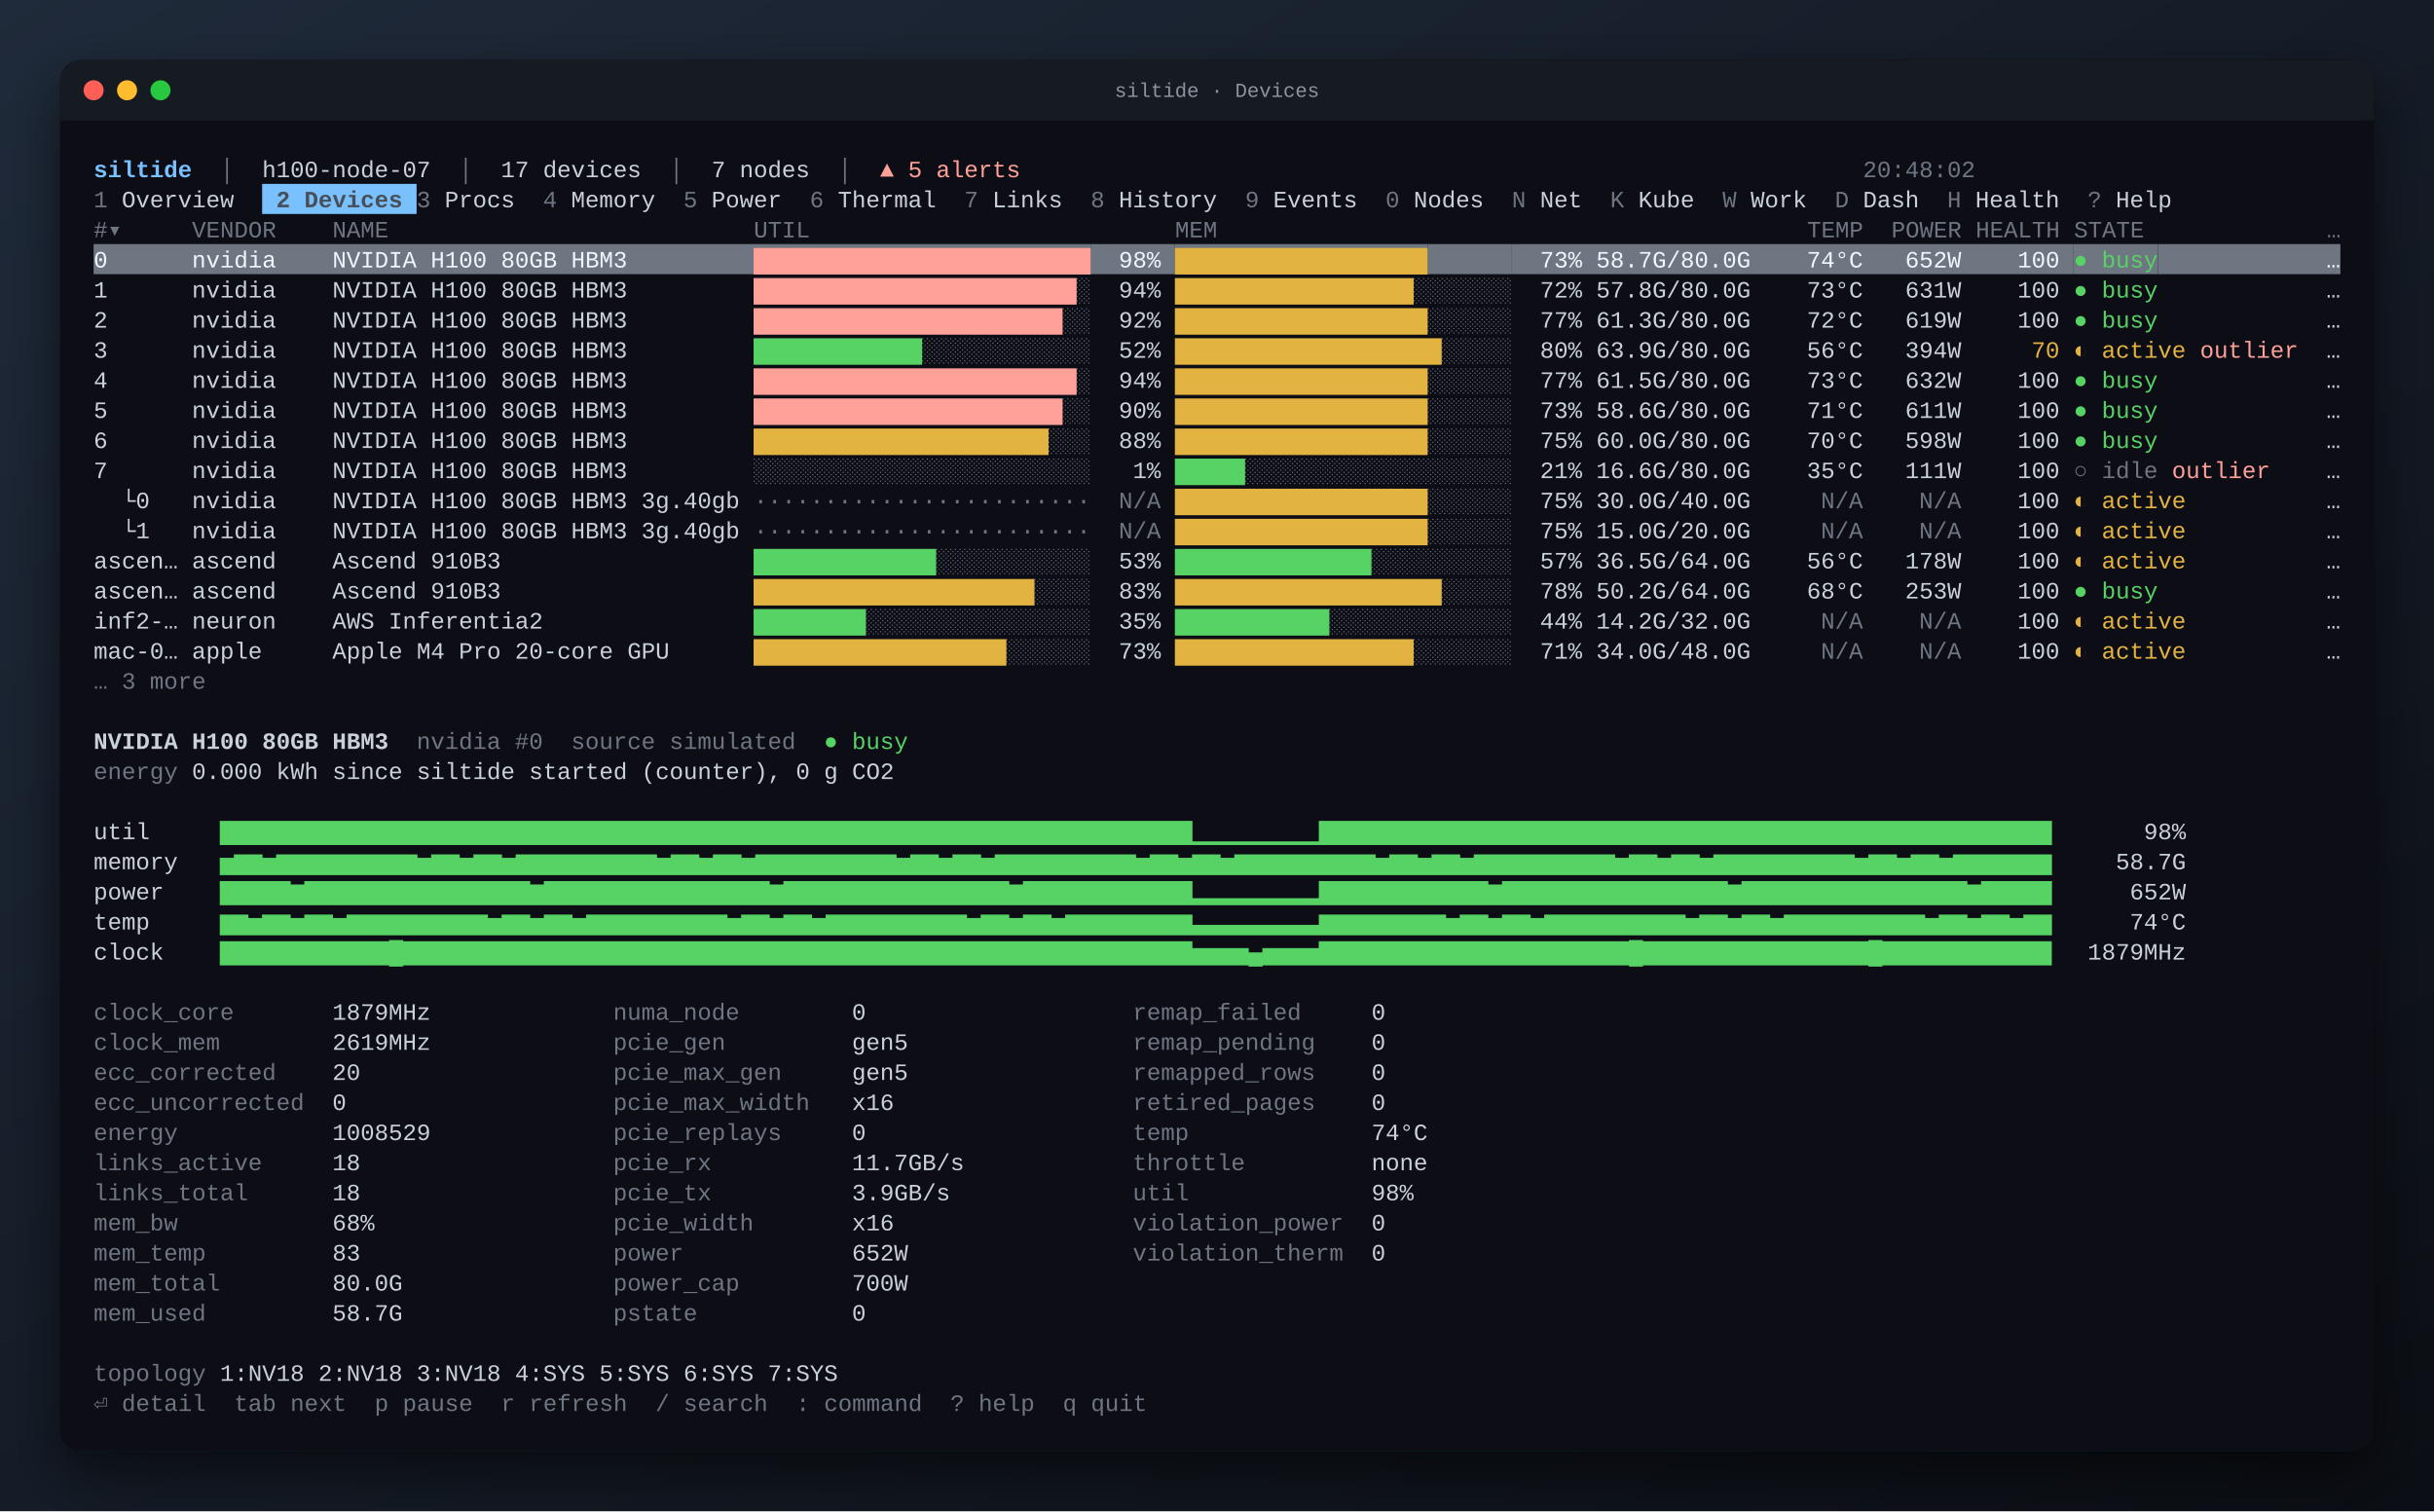
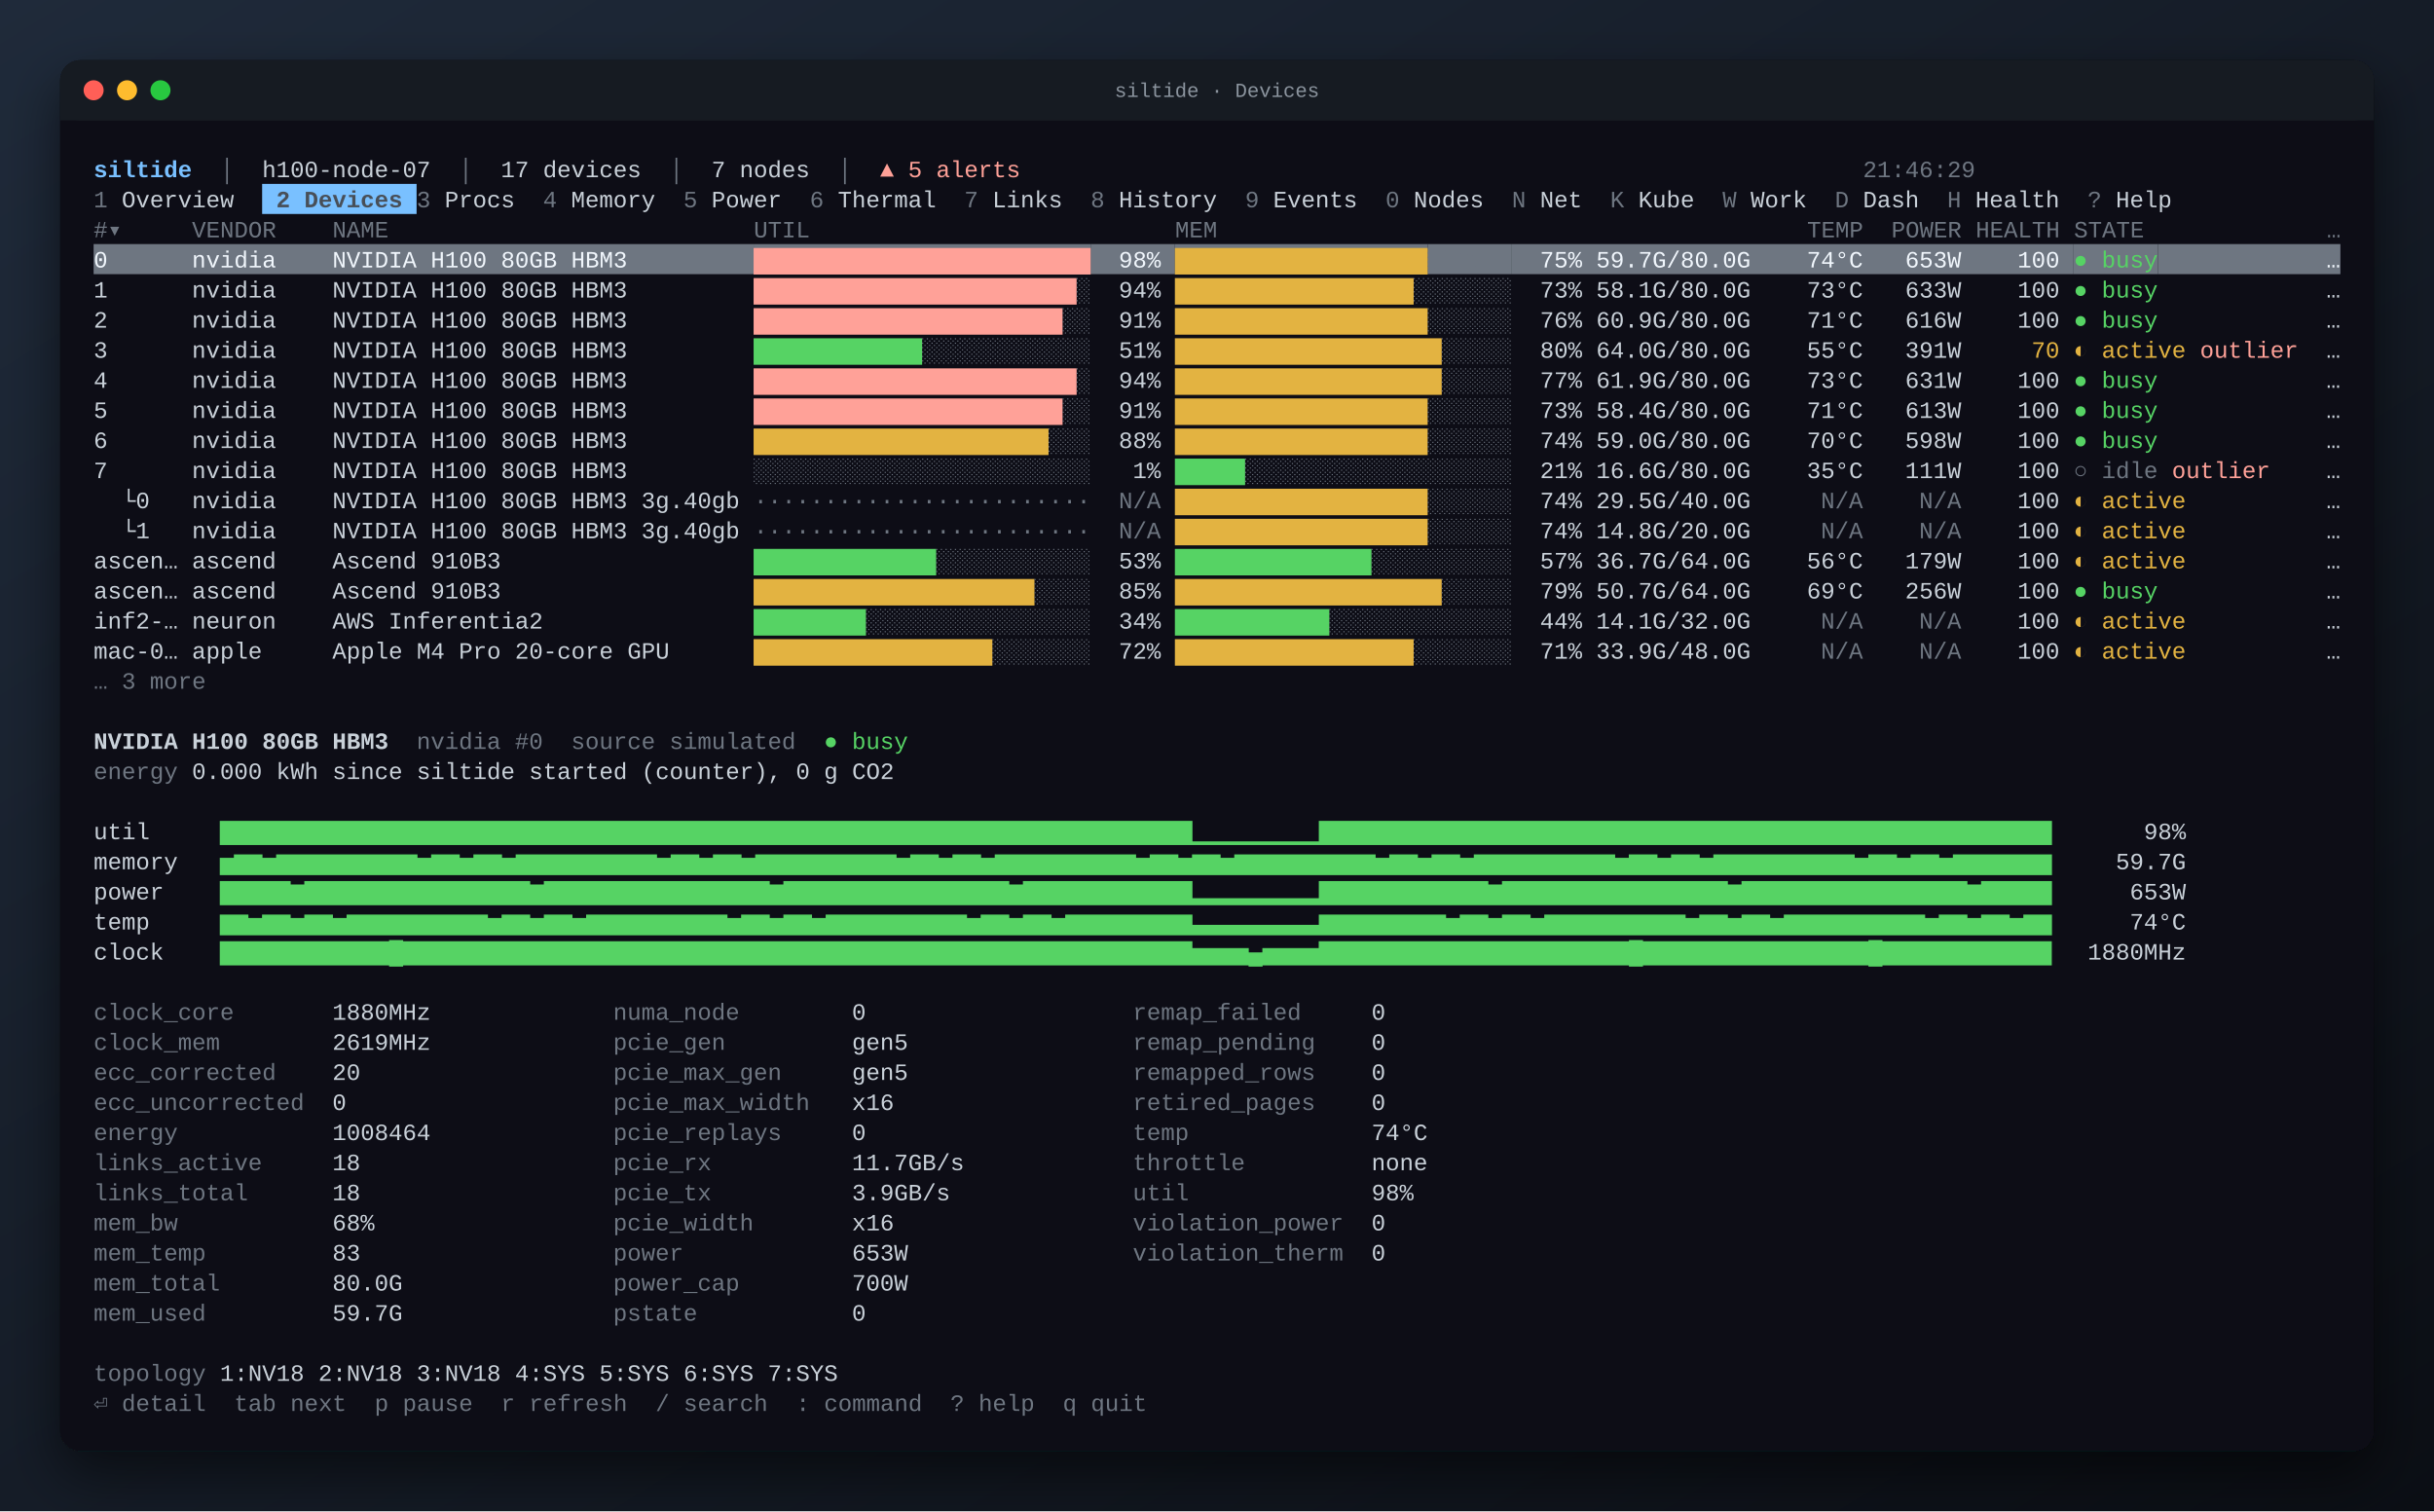
<svg xmlns="http://www.w3.org/2000/svg" width="1456" height="904" viewBox="0 0 1456 904" font-family="JetBrains Mono, SFMono-Regular, Menlo, Consolas, Liberation Mono, monospace" font-size="14">
  <defs>
    <linearGradient id="desk" x1="0" y1="0" x2="1" y2="1">
      <stop offset="0" stop-color="#1f2a3a" />
      <stop offset="1" stop-color="#0b0e14" />
    </linearGradient>
    <filter id="shadow" x="-10%" y="-10%" width="120%" height="130%">
      <feDropShadow dx="0" dy="14" stdDeviation="16" flood-color="#000" flood-opacity="0.55" />
    </filter>
  </defs>
  <rect width="100%" height="100%" fill="url(#desk)" />
  <rect x="36" y="36" width="1384" height="832" rx="12" fill="#0d1117" filter="url(#shadow)" />
  <rect x="36" y="36" width="1384" height="36" rx="12" fill="#161b22" />
  <rect x="36" y="60" width="1384" height="12" fill="#161b22" />
  <circle cx="56" cy="54" r="6" fill="#ff5f57" />
  <circle cx="76" cy="54" r="6" fill="#febc2e" />
  <circle cx="96" cy="54" r="6" fill="#28c840" />
  <text x="50%" y="58" text-anchor="middle" fill="#8b949e" font-size="12">siltide · Devices</text>
  <g xml:space="preserve" transform="translate(36 36)">
    <text y="70.0" fill="#c9d1d9" xml:space="preserve" style="white-space:pre">
      <tspan x="20.0" fill="#79c0ff" font-weight="bold">siltide</tspan>
      <tspan x="78.8" fill="#6e7681">  │  </tspan>
      <tspan x="120.8">h100-node-07</tspan>
      <tspan x="221.6" fill="#6e7681">  │  </tspan>
      <tspan x="263.6">17 devices</tspan>
      <tspan x="347.6" fill="#6e7681">  │  </tspan>
      <tspan x="389.6">7 nodes</tspan>
      <tspan x="448.4" fill="#6e7681">  │  </tspan>
      <tspan x="490.4" fill="#ffa198">▲ 5 alerts</tspan>
-       <tspan x="1078.4" fill="#6e7681">20:48:02                         </tspan>
+       <tspan x="1078.4" fill="#6e7681">21:46:29                         </tspan>
    </text>
    <rect x="120.8" y="74.0" width="92.4" height="18.0" fill="#79c0ff" />
    <text y="88.0" fill="#c9d1d9" xml:space="preserve" style="white-space:pre">
      <tspan x="20.0" fill="#6e7681">1</tspan>
      <tspan x="28.4"> Overview  </tspan>
      <tspan x="120.8" fill="#484f58" font-weight="bold"> 2 Devices </tspan>
      <tspan x="213.2" fill="#6e7681">3</tspan>
      <tspan x="221.6"> Procs  </tspan>
      <tspan x="288.8" fill="#6e7681">4</tspan>
      <tspan x="297.2"> Memory  </tspan>
      <tspan x="372.8" fill="#6e7681">5</tspan>
      <tspan x="381.2"> Power  </tspan>
      <tspan x="448.4" fill="#6e7681">6</tspan>
      <tspan x="456.8"> Thermal  </tspan>
      <tspan x="540.8" fill="#6e7681">7</tspan>
      <tspan x="549.2"> Links  </tspan>
      <tspan x="616.4" fill="#6e7681">8</tspan>
      <tspan x="624.8"> History  </tspan>
      <tspan x="708.8" fill="#6e7681">9</tspan>
      <tspan x="717.2"> Events  </tspan>
      <tspan x="792.8" fill="#6e7681">0</tspan>
      <tspan x="801.2"> Nodes  </tspan>
      <tspan x="868.4" fill="#6e7681">N</tspan>
      <tspan x="876.8"> Net  </tspan>
      <tspan x="927.2" fill="#6e7681">K</tspan>
      <tspan x="935.6"> Kube  </tspan>
      <tspan x="994.4" fill="#6e7681">W</tspan>
      <tspan x="1002.8"> Work  </tspan>
      <tspan x="1061.6" fill="#6e7681">D</tspan>
      <tspan x="1070.0"> Dash  </tspan>
      <tspan x="1128.8" fill="#6e7681">H</tspan>
      <tspan x="1137.2"> Health  </tspan>
      <tspan x="1212.8" fill="#6e7681">?</tspan>
      <tspan x="1221.2"> Help  </tspan>
    </text>
    <text y="106.0" fill="#c9d1d9" xml:space="preserve" style="white-space:pre">
      <tspan x="20.0" fill="#6e7681">#▾     VENDOR    NAME                          UTIL                          MEM                                          TEMP  POWER HEALTH STATE             …</tspan>
    </text>
    <rect x="20.0" y="110.0" width="394.8" height="18.0" fill="#6e7681" />
    <rect x="414.8" y="110.0" width="201.6" height="18.0" fill="#6e7681" />
    <rect x="616.4" y="110.0" width="50.4" height="18.0" fill="#6e7681" />
    <rect x="666.8" y="110.0" width="151.2" height="18.0" fill="#6e7681" />
    <rect x="818.0" y="110.0" width="50.4" height="18.0" fill="#6e7681" />
    <rect x="868.4" y="110.0" width="336.0" height="18.0" fill="#6e7681" />
    <rect x="1204.4" y="110.0" width="50.4" height="18.0" fill="#6e7681" />
    <rect x="1254.8" y="110.0" width="109.2" height="18.0" fill="#6e7681" />
    <text y="124.0" fill="#c9d1d9" xml:space="preserve" style="white-space:pre">
      <tspan x="20.0" fill="#f0f6fc">0      nvidia    NVIDIA H100 80GB HBM3         </tspan>
      <tspan x="414.8" fill="#ffa198">████████████████████████</tspan>
      <tspan x="616.4" fill="#f0f6fc">  98% </tspan>
      <tspan x="666.8" fill="#e3b341">██████████████████</tspan>
      <tspan x="818.0" fill="#6e7681">░░░░░░</tspan>
-       <tspan x="868.4" fill="#f0f6fc">  73% 58.7G/80.0G    74°C   652W    100 </tspan>
+       <tspan x="868.4" fill="#f0f6fc">  75% 59.7G/80.0G    74°C   653W    100 </tspan>
      <tspan x="1204.4" fill="#56d364">● busy</tspan>
      <tspan x="1254.8" fill="#f0f6fc">            …</tspan>
    </text>
    <text y="142.0" fill="#c9d1d9" xml:space="preserve" style="white-space:pre">
      <tspan x="20.0">1      nvidia    NVIDIA H100 80GB HBM3         </tspan>
      <tspan x="414.8" fill="#ffa198">███████████████████████</tspan>
      <tspan x="608.0" fill="#6e7681">░</tspan>
      <tspan x="616.4">  94% </tspan>
      <tspan x="666.8" fill="#e3b341">█████████████████</tspan>
      <tspan x="809.6" fill="#6e7681">░░░░░░░</tspan>
-       <tspan x="868.4">  72% 57.8G/80.0G    73°C   631W    100 </tspan>
+       <tspan x="868.4">  73% 58.1G/80.0G    73°C   633W    100 </tspan>
      <tspan x="1204.4" fill="#56d364">● busy</tspan>
      <tspan x="1254.8">            …</tspan>
    </text>
    <text y="160.0" fill="#c9d1d9" xml:space="preserve" style="white-space:pre">
      <tspan x="20.0">2      nvidia    NVIDIA H100 80GB HBM3         </tspan>
      <tspan x="414.8" fill="#ffa198">██████████████████████</tspan>
      <tspan x="599.6" fill="#6e7681">░░</tspan>
-       <tspan x="616.4">  92% </tspan>
-       <tspan x="666.8" fill="#e3b341">██████████████████</tspan>
-       <tspan x="818.0" fill="#6e7681">░░░░░░</tspan>
-       <tspan x="868.4">  77% 61.3G/80.0G    72°C   619W    100 </tspan>
+       <tspan x="616.4">  91% </tspan>
+       <tspan x="666.8" fill="#e3b341">██████████████████</tspan>
+       <tspan x="818.0" fill="#6e7681">░░░░░░</tspan>
+       <tspan x="868.4">  76% 60.9G/80.0G    71°C   616W    100 </tspan>
      <tspan x="1204.4" fill="#56d364">● busy</tspan>
      <tspan x="1254.8">            …</tspan>
    </text>
    <text y="178.0" fill="#c9d1d9" xml:space="preserve" style="white-space:pre">
      <tspan x="20.0">3      nvidia    NVIDIA H100 80GB HBM3         </tspan>
      <tspan x="414.8" fill="#56d364">████████████</tspan>
      <tspan x="515.6" fill="#6e7681">░░░░░░░░░░░░</tspan>
-       <tspan x="616.4">  52% </tspan>
+       <tspan x="616.4">  51% </tspan>
      <tspan x="666.8" fill="#e3b341">███████████████████</tspan>
      <tspan x="826.4" fill="#6e7681">░░░░░</tspan>
-       <tspan x="868.4">  80% 63.9G/80.0G    56°C   394W     </tspan>
+       <tspan x="868.4">  80% 64.0G/80.0G    55°C   391W     </tspan>
      <tspan x="1179.2" fill="#e3b341">70</tspan>
      <tspan x="1204.4" fill="#e3b341">◐ active</tspan>
      <tspan x="1280.0" fill="#ffa198">outlier</tspan>
      <tspan x="1338.8">  …</tspan>
    </text>
    <text y="196.0" fill="#c9d1d9" xml:space="preserve" style="white-space:pre">
      <tspan x="20.0">4      nvidia    NVIDIA H100 80GB HBM3         </tspan>
      <tspan x="414.8" fill="#ffa198">███████████████████████</tspan>
      <tspan x="608.0" fill="#6e7681">░</tspan>
      <tspan x="616.4">  94% </tspan>
-       <tspan x="666.8" fill="#e3b341">██████████████████</tspan>
-       <tspan x="818.0" fill="#6e7681">░░░░░░</tspan>
-       <tspan x="868.4">  77% 61.5G/80.0G    73°C   632W    100 </tspan>
+       <tspan x="666.8" fill="#e3b341">███████████████████</tspan>
+       <tspan x="826.4" fill="#6e7681">░░░░░</tspan>
+       <tspan x="868.4">  77% 61.9G/80.0G    73°C   631W    100 </tspan>
      <tspan x="1204.4" fill="#56d364">● busy</tspan>
      <tspan x="1254.8">            …</tspan>
    </text>
    <text y="214.0" fill="#c9d1d9" xml:space="preserve" style="white-space:pre">
      <tspan x="20.0">5      nvidia    NVIDIA H100 80GB HBM3         </tspan>
      <tspan x="414.8" fill="#ffa198">██████████████████████</tspan>
      <tspan x="599.6" fill="#6e7681">░░</tspan>
-       <tspan x="616.4">  90% </tspan>
-       <tspan x="666.8" fill="#e3b341">██████████████████</tspan>
-       <tspan x="818.0" fill="#6e7681">░░░░░░</tspan>
-       <tspan x="868.4">  73% 58.6G/80.0G    71°C   611W    100 </tspan>
+       <tspan x="616.4">  91% </tspan>
+       <tspan x="666.8" fill="#e3b341">██████████████████</tspan>
+       <tspan x="818.0" fill="#6e7681">░░░░░░</tspan>
+       <tspan x="868.4">  73% 58.4G/80.0G    71°C   613W    100 </tspan>
      <tspan x="1204.4" fill="#56d364">● busy</tspan>
      <tspan x="1254.8">            …</tspan>
    </text>
    <text y="232.0" fill="#c9d1d9" xml:space="preserve" style="white-space:pre">
      <tspan x="20.0">6      nvidia    NVIDIA H100 80GB HBM3         </tspan>
      <tspan x="414.8" fill="#e3b341">█████████████████████</tspan>
      <tspan x="591.2" fill="#6e7681">░░░</tspan>
      <tspan x="616.4">  88% </tspan>
      <tspan x="666.8" fill="#e3b341">██████████████████</tspan>
      <tspan x="818.0" fill="#6e7681">░░░░░░</tspan>
-       <tspan x="868.4">  75% 60.0G/80.0G    70°C   598W    100 </tspan>
+       <tspan x="868.4">  74% 59.0G/80.0G    70°C   598W    100 </tspan>
      <tspan x="1204.4" fill="#56d364">● busy</tspan>
      <tspan x="1254.8">            …</tspan>
    </text>
    <text y="250.0" fill="#c9d1d9" xml:space="preserve" style="white-space:pre">
      <tspan x="20.0">7      nvidia    NVIDIA H100 80GB HBM3         </tspan>
      <tspan x="414.8" fill="#6e7681">░░░░░░░░░░░░░░░░░░░░░░░░</tspan>
      <tspan x="616.4">   1% </tspan>
      <tspan x="666.8" fill="#56d364">█████</tspan>
      <tspan x="708.8" fill="#6e7681">░░░░░░░░░░░░░░░░░░░</tspan>
      <tspan x="868.4">  21% 16.6G/80.0G    35°C   111W    100 </tspan>
      <tspan x="1204.4" fill="#6e7681">○ idle</tspan>
      <tspan x="1263.2" fill="#ffa198">outlier</tspan>
      <tspan x="1322.0">    …</tspan>
    </text>
    <text y="268.0" fill="#c9d1d9" xml:space="preserve" style="white-space:pre">
      <tspan x="20.0">  └0   nvidia    NVIDIA H100 80GB HBM3 3g.40gb </tspan>
      <tspan x="414.8" fill="#6e7681">························</tspan>
      <tspan x="633.2" fill="#6e7681">N/A</tspan>
      <tspan x="666.8" fill="#e3b341">██████████████████</tspan>
      <tspan x="818.0" fill="#6e7681">░░░░░░</tspan>
-       <tspan x="868.4">  75% 30.0G/40.0G     </tspan>
+       <tspan x="868.4">  74% 29.5G/40.0G     </tspan>
      <tspan x="1053.2" fill="#6e7681">N/A</tspan>
      <tspan x="1112.0" fill="#6e7681">N/A</tspan>
      <tspan x="1137.2">    100 </tspan>
      <tspan x="1204.4" fill="#e3b341">◐ active</tspan>
      <tspan x="1271.6">          …</tspan>
    </text>
    <text y="286.0" fill="#c9d1d9" xml:space="preserve" style="white-space:pre">
      <tspan x="20.0">  └1   nvidia    NVIDIA H100 80GB HBM3 3g.40gb </tspan>
      <tspan x="414.8" fill="#6e7681">························</tspan>
      <tspan x="633.2" fill="#6e7681">N/A</tspan>
      <tspan x="666.8" fill="#e3b341">██████████████████</tspan>
      <tspan x="818.0" fill="#6e7681">░░░░░░</tspan>
-       <tspan x="868.4">  75% 15.0G/20.0G     </tspan>
+       <tspan x="868.4">  74% 14.8G/20.0G     </tspan>
      <tspan x="1053.2" fill="#6e7681">N/A</tspan>
      <tspan x="1112.0" fill="#6e7681">N/A</tspan>
      <tspan x="1137.2">    100 </tspan>
      <tspan x="1204.4" fill="#e3b341">◐ active</tspan>
      <tspan x="1271.6">          …</tspan>
    </text>
    <text y="304.0" fill="#c9d1d9" xml:space="preserve" style="white-space:pre">
      <tspan x="20.0">ascen… ascend    Ascend 910B3                  </tspan>
      <tspan x="414.8" fill="#56d364">█████████████</tspan>
      <tspan x="524.0" fill="#6e7681">░░░░░░░░░░░</tspan>
      <tspan x="616.4">  53% </tspan>
      <tspan x="666.8" fill="#56d364">██████████████</tspan>
      <tspan x="784.4" fill="#6e7681">░░░░░░░░░░</tspan>
-       <tspan x="868.4">  57% 36.5G/64.0G    56°C   178W    100 </tspan>
+       <tspan x="868.4">  57% 36.7G/64.0G    56°C   179W    100 </tspan>
      <tspan x="1204.4" fill="#e3b341">◐ active</tspan>
      <tspan x="1271.6">          …</tspan>
    </text>
    <text y="322.0" fill="#c9d1d9" xml:space="preserve" style="white-space:pre">
      <tspan x="20.0">ascen… ascend    Ascend 910B3                  </tspan>
      <tspan x="414.8" fill="#e3b341">████████████████████</tspan>
      <tspan x="582.8" fill="#6e7681">░░░░</tspan>
-       <tspan x="616.4">  83% </tspan>
+       <tspan x="616.4">  85% </tspan>
      <tspan x="666.8" fill="#e3b341">███████████████████</tspan>
      <tspan x="826.4" fill="#6e7681">░░░░░</tspan>
-       <tspan x="868.4">  78% 50.2G/64.0G    68°C   253W    100 </tspan>
+       <tspan x="868.4">  79% 50.7G/64.0G    69°C   256W    100 </tspan>
      <tspan x="1204.4" fill="#56d364">● busy</tspan>
      <tspan x="1254.8">            …</tspan>
    </text>
    <text y="340.0" fill="#c9d1d9" xml:space="preserve" style="white-space:pre">
      <tspan x="20.0">inf2-… neuron    AWS Inferentia2               </tspan>
      <tspan x="414.8" fill="#56d364">████████</tspan>
      <tspan x="482.0" fill="#6e7681">░░░░░░░░░░░░░░░░</tspan>
-       <tspan x="616.4">  35% </tspan>
+       <tspan x="616.4">  34% </tspan>
      <tspan x="666.8" fill="#56d364">███████████</tspan>
      <tspan x="759.2" fill="#6e7681">░░░░░░░░░░░░░</tspan>
-       <tspan x="868.4">  44% 14.2G/32.0G     </tspan>
+       <tspan x="868.4">  44% 14.1G/32.0G     </tspan>
      <tspan x="1053.2" fill="#6e7681">N/A</tspan>
      <tspan x="1112.0" fill="#6e7681">N/A</tspan>
      <tspan x="1137.2">    100 </tspan>
      <tspan x="1204.4" fill="#e3b341">◐ active</tspan>
      <tspan x="1271.6">          …</tspan>
    </text>
    <text y="358.0" fill="#c9d1d9" xml:space="preserve" style="white-space:pre">
      <tspan x="20.0">mac-0… apple     Apple M4 Pro 20-core GPU      </tspan>
-       <tspan x="414.8" fill="#e3b341">██████████████████</tspan>
-       <tspan x="566.0" fill="#6e7681">░░░░░░</tspan>
-       <tspan x="616.4">  73% </tspan>
+       <tspan x="414.8" fill="#e3b341">█████████████████</tspan>
+       <tspan x="557.6" fill="#6e7681">░░░░░░░</tspan>
+       <tspan x="616.4">  72% </tspan>
      <tspan x="666.8" fill="#e3b341">█████████████████</tspan>
      <tspan x="809.6" fill="#6e7681">░░░░░░░</tspan>
-       <tspan x="868.4">  71% 34.0G/48.0G     </tspan>
+       <tspan x="868.4">  71% 33.9G/48.0G     </tspan>
      <tspan x="1053.2" fill="#6e7681">N/A</tspan>
      <tspan x="1112.0" fill="#6e7681">N/A</tspan>
      <tspan x="1137.2">    100 </tspan>
      <tspan x="1204.4" fill="#e3b341">◐ active</tspan>
      <tspan x="1271.6">          …</tspan>
    </text>
    <text y="376.0" fill="#c9d1d9" xml:space="preserve" style="white-space:pre">
      <tspan x="20.0" fill="#6e7681">… 3 more</tspan>
    </text>
    <text y="412.0" fill="#c9d1d9" xml:space="preserve" style="white-space:pre">
      <tspan x="20.0" font-weight="bold">NVIDIA H100 80GB HBM3</tspan>
      <tspan x="213.2" fill="#6e7681">nvidia #0  source simulated</tspan>
      <tspan x="456.8" fill="#56d364">● busy</tspan>
    </text>
    <text y="430.0" fill="#c9d1d9" xml:space="preserve" style="white-space:pre">
      <tspan x="20.0" fill="#6e7681">energy</tspan>
      <tspan x="70.4"> 0.000 kWh since siltide started (counter), 0 g CO2</tspan>
    </text>
    <text y="466.0" fill="#c9d1d9" xml:space="preserve" style="white-space:pre">
      <tspan x="20.0">util     </tspan>
      <tspan x="95.6" fill="#56d364">▇▇▇▇▇▇▇▇▇▇▇▇▇▇▇▇▇▇▇▇▇▇▇▇▇▇▇▇▇▇▇▇▇▇▇▇▇▇▇▇▇▇▇▇▇▇▇▇▇▇▇▇▇▇▇▇▇▇▇▇▇▇▇▇▇▇▇▇▇▁▁▁▁▁▁▁▁▁▇▇▇▇▇▇▇▇▇▇▇▇▇▇▇▇▇▇▇▇▇▇▇▇▇▇▇▇▇▇▇▇▇▇▇▇▇▇▇▇▇▇▇▇▇▇▇▇▇▇▇▇</tspan>
      <tspan x="1187.6">       98%</tspan>
    </text>
    <text y="484.0" fill="#c9d1d9" xml:space="preserve" style="white-space:pre">
      <tspan x="20.0">memory   </tspan>
      <tspan x="95.6" fill="#56d364">▅▆▆▅▆▆▆▆▆▆▆▆▆▆▅▆▆▅▆▆▅▆▆▆▆▆▆▆▆▆▆▅▆▆▅▆▆▅▆▆▆▆▆▆▆▆▆▆▅▆▆▅▆▆▅▆▆▆▆▆▆▆▆▆▆▅▆▆▅▆▆▅▆▆▆▆▆▆▆▆▆▆▅▆▆▅▆▆▅▆▆▆▆▆▆▆▆▆▆▅▆▆▅▆▆▅▆▆▆▆▆▆▆▆▆▆▅▆▆▅▆▆▅▆▆▆▆▆▆▆</tspan>
-       <tspan x="1187.6">     58.7G</tspan>
+       <tspan x="1187.6">     59.7G</tspan>
    </text>
    <text y="502.0" fill="#c9d1d9" xml:space="preserve" style="white-space:pre">
      <tspan x="20.0">power    </tspan>
      <tspan x="95.6" fill="#56d364">▇▇▇▇▇▆▇▇▇▇▇▇▇▇▇▇▇▇▇▇▇▇▆▇▇▇▇▇▇▇▇▇▇▇▇▇▇▇▇▆▇▇▇▇▇▇▇▇▇▇▇▇▇▇▇▇▆▇▇▇▇▇▇▇▇▇▇▇▇▂▂▂▂▂▂▂▂▂▇▇▇▇▇▇▇▇▇▇▇▇▆▇▇▇▇▇▇▇▇▇▇▇▇▇▇▇▇▆▇▇▇▇▇▇▇▇▇▇▇▇▇▇▇▇▆▇▇▇▇▇</tspan>
-       <tspan x="1187.6">      652W</tspan>
+       <tspan x="1187.6">      653W</tspan>
    </text>
    <text y="520.0" fill="#c9d1d9" xml:space="preserve" style="white-space:pre">
      <tspan x="20.0">temp     </tspan>
      <tspan x="95.6" fill="#56d364">▆▆▅▆▆▅▆▆▅▆▆▆▆▆▆▆▆▆▆▅▆▆▅▆▆▅▆▆▆▆▆▆▆▆▆▆▅▆▆▅▆▆▅▆▆▆▆▆▆▆▆▆▆▅▆▆▅▆▆▅▆▆▆▆▆▆▆▆▆▃▃▃▃▃▃▃▃▃▆▆▆▆▆▆▆▆▆▅▆▆▅▆▆▅▆▆▆▆▆▆▆▆▆▆▅▆▆▅▆▆▅▆▆▆▆▆▆▆▆▆▆▅▆▆▅▆▆▅▆▆</tspan>
      <tspan x="1187.6">      74°C</tspan>
    </text>
    <text y="538.0" fill="#c9d1d9" xml:space="preserve" style="white-space:pre">
      <tspan x="20.0">clock    </tspan>
      <tspan x="95.6" fill="#56d364">▇▇▇▇▇▇▇▇▇▇▇▇█▇▇▇▇▇▇▇▇▇▇▇▇▇▇▇▇▇▇▇▇▇▇▇▇▇▇▇▇▇▇▇▇▇▇▇▇▇▇▇▇▇▇▇▇▇▇▇▇▇▇▇▇▇▇▇▇▅▅▅▅▄▅▅▅▅▇▇▇▇▇▇▇▇▇▇▇▇▇▇▇▇▇▇▇▇▇▇█▇▇▇▇▇▇▇▇▇▇▇▇▇▇▇▇█▇▇▇▇▇▇▇▇▇▇▇▇</tspan>
-       <tspan x="1187.6">   1879MHz</tspan>
+       <tspan x="1187.6">   1880MHz</tspan>
    </text>
    <text y="574.0" fill="#c9d1d9" xml:space="preserve" style="white-space:pre">
      <tspan x="20.0" fill="#6e7681">clock_core</tspan>
-       <tspan x="104.0">       1879MHz             </tspan>
+       <tspan x="104.0">       1880MHz             </tspan>
      <tspan x="330.8" fill="#6e7681">numa_node</tspan>
      <tspan x="406.4">        0                   </tspan>
      <tspan x="641.6" fill="#6e7681">remap_failed</tspan>
      <tspan x="742.4">     0</tspan>
    </text>
    <text y="592.0" fill="#c9d1d9" xml:space="preserve" style="white-space:pre">
      <tspan x="20.0" fill="#6e7681">clock_mem</tspan>
      <tspan x="95.6">        2619MHz             </tspan>
      <tspan x="330.8" fill="#6e7681">pcie_gen</tspan>
      <tspan x="398.0">         gen5                </tspan>
      <tspan x="641.6" fill="#6e7681">remap_pending</tspan>
      <tspan x="750.8">    0</tspan>
    </text>
    <text y="610.0" fill="#c9d1d9" xml:space="preserve" style="white-space:pre">
      <tspan x="20.0" fill="#6e7681">ecc_corrected</tspan>
      <tspan x="129.2">    20                  </tspan>
      <tspan x="330.8" fill="#6e7681">pcie_max_gen</tspan>
      <tspan x="431.6">     gen5                </tspan>
      <tspan x="641.6" fill="#6e7681">remapped_rows</tspan>
      <tspan x="750.8">    0</tspan>
    </text>
    <text y="628.0" fill="#c9d1d9" xml:space="preserve" style="white-space:pre">
      <tspan x="20.0" fill="#6e7681">ecc_uncorrected</tspan>
      <tspan x="146.0">  0                   </tspan>
      <tspan x="330.8" fill="#6e7681">pcie_max_width</tspan>
      <tspan x="448.4">   x16                 </tspan>
      <tspan x="641.6" fill="#6e7681">retired_pages</tspan>
      <tspan x="750.8">    0</tspan>
    </text>
    <text y="646.0" fill="#c9d1d9" xml:space="preserve" style="white-space:pre">
      <tspan x="20.0" fill="#6e7681">energy</tspan>
-       <tspan x="70.4">           1008529             </tspan>
+       <tspan x="70.4">           1008464             </tspan>
      <tspan x="330.8" fill="#6e7681">pcie_replays</tspan>
      <tspan x="431.6">     0                   </tspan>
      <tspan x="641.6" fill="#6e7681">temp</tspan>
      <tspan x="675.2">             74°C</tspan>
    </text>
    <text y="664.0" fill="#c9d1d9" xml:space="preserve" style="white-space:pre">
      <tspan x="20.0" fill="#6e7681">links_active</tspan>
      <tspan x="120.8">     18                  </tspan>
      <tspan x="330.8" fill="#6e7681">pcie_rx</tspan>
      <tspan x="389.6">          11.7GB/s            </tspan>
      <tspan x="641.6" fill="#6e7681">throttle</tspan>
      <tspan x="708.8">         none</tspan>
    </text>
    <text y="682.0" fill="#c9d1d9" xml:space="preserve" style="white-space:pre">
      <tspan x="20.0" fill="#6e7681">links_total</tspan>
      <tspan x="112.4">      18                  </tspan>
      <tspan x="330.8" fill="#6e7681">pcie_tx</tspan>
      <tspan x="389.6">          3.9GB/s             </tspan>
      <tspan x="641.6" fill="#6e7681">util</tspan>
      <tspan x="675.2">             98%</tspan>
    </text>
    <text y="700.0" fill="#c9d1d9" xml:space="preserve" style="white-space:pre">
      <tspan x="20.0" fill="#6e7681">mem_bw</tspan>
      <tspan x="70.4">           68%                 </tspan>
      <tspan x="330.8" fill="#6e7681">pcie_width</tspan>
      <tspan x="414.8">       x16                 </tspan>
      <tspan x="641.6" fill="#6e7681">violation_power</tspan>
      <tspan x="767.6">  0</tspan>
    </text>
    <text y="718.0" fill="#c9d1d9" xml:space="preserve" style="white-space:pre">
      <tspan x="20.0" fill="#6e7681">mem_temp</tspan>
      <tspan x="87.2">         83                  </tspan>
      <tspan x="330.8" fill="#6e7681">power</tspan>
-       <tspan x="372.8">            652W                </tspan>
+       <tspan x="372.8">            653W                </tspan>
      <tspan x="641.6" fill="#6e7681">violation_therm</tspan>
      <tspan x="767.6">  0</tspan>
    </text>
    <text y="736.0" fill="#c9d1d9" xml:space="preserve" style="white-space:pre">
      <tspan x="20.0" fill="#6e7681">mem_total</tspan>
      <tspan x="95.6">        80.0G               </tspan>
      <tspan x="330.8" fill="#6e7681">power_cap</tspan>
      <tspan x="406.4">        700W</tspan>
    </text>
    <text y="754.0" fill="#c9d1d9" xml:space="preserve" style="white-space:pre">
      <tspan x="20.0" fill="#6e7681">mem_used</tspan>
-       <tspan x="87.2">         58.7G               </tspan>
+       <tspan x="87.2">         59.7G               </tspan>
      <tspan x="330.8" fill="#6e7681">pstate</tspan>
      <tspan x="381.2">           0</tspan>
    </text>
    <text y="790.0" fill="#c9d1d9" xml:space="preserve" style="white-space:pre">
      <tspan x="20.0" fill="#6e7681">topology</tspan>
      <tspan x="87.2"> 1:NV18 2:NV18 3:NV18 4:SYS 5:SYS 6:SYS 7:SYS</tspan>
    </text>
    <text y="808.0" fill="#c9d1d9" xml:space="preserve" style="white-space:pre">
      <tspan x="20.0" fill="#6e7681">⏎ detail  tab next  p pause  r refresh  / search  : command  ? help  q quit</tspan>
    </text>
  </g>
</svg>
